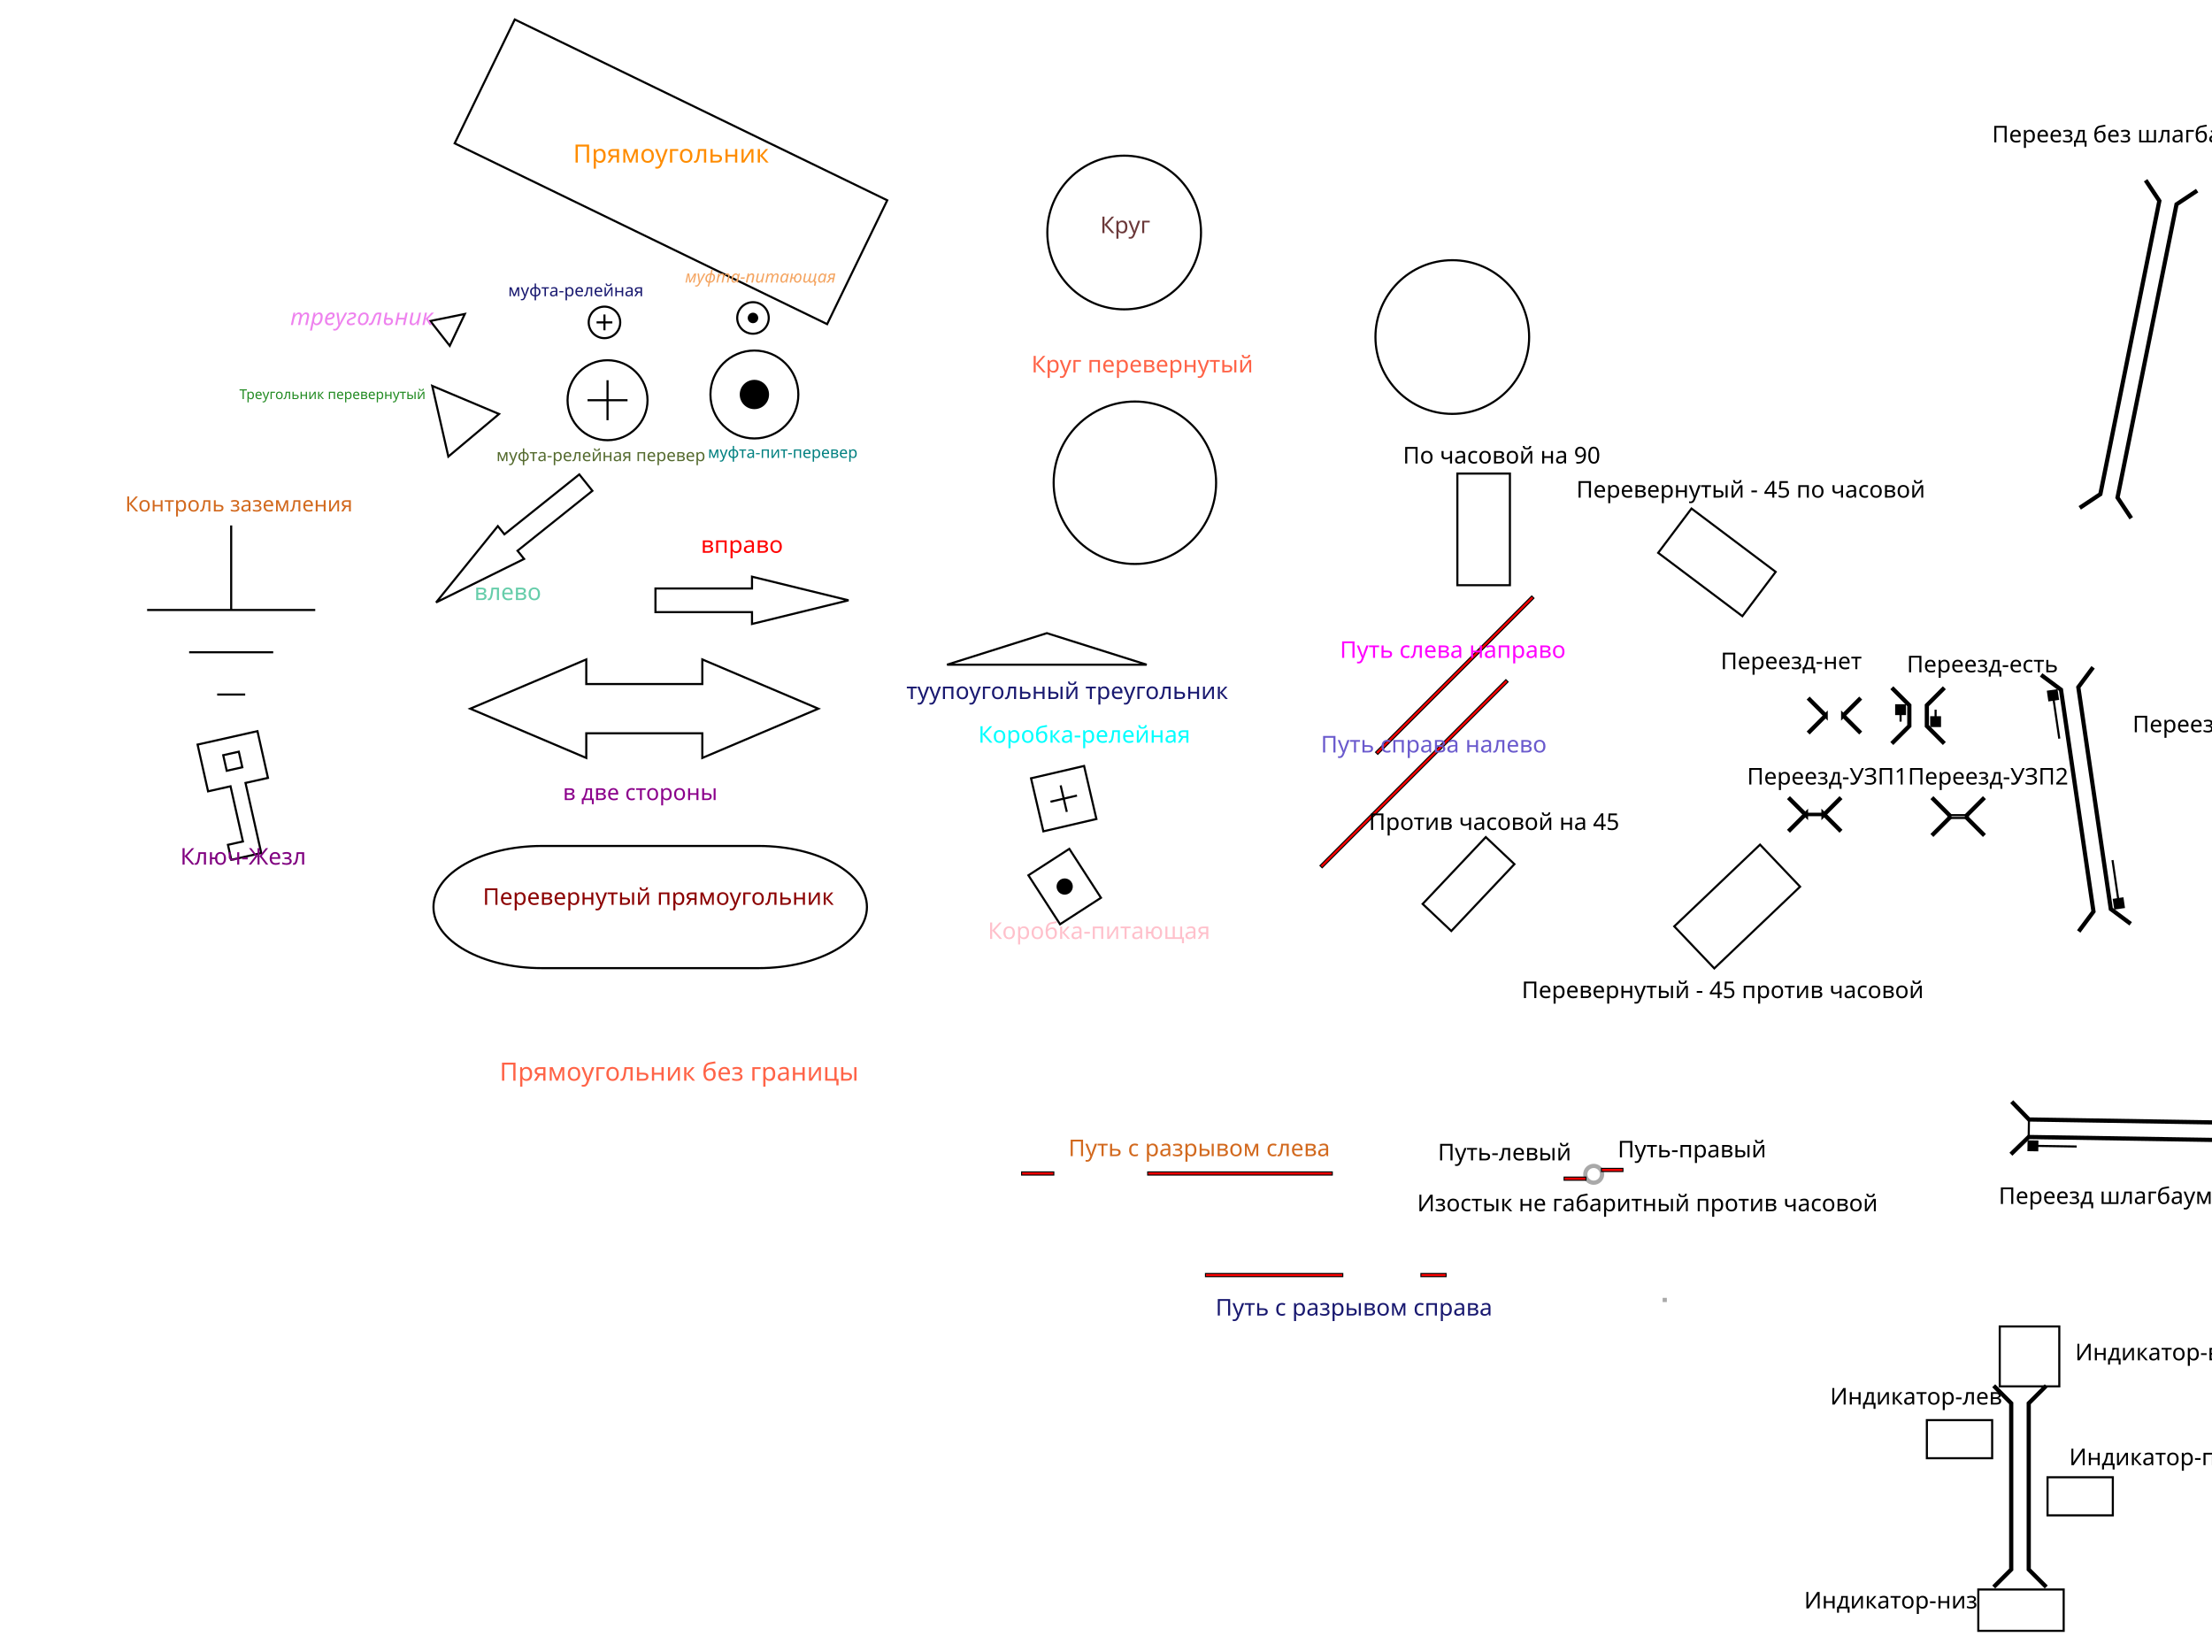
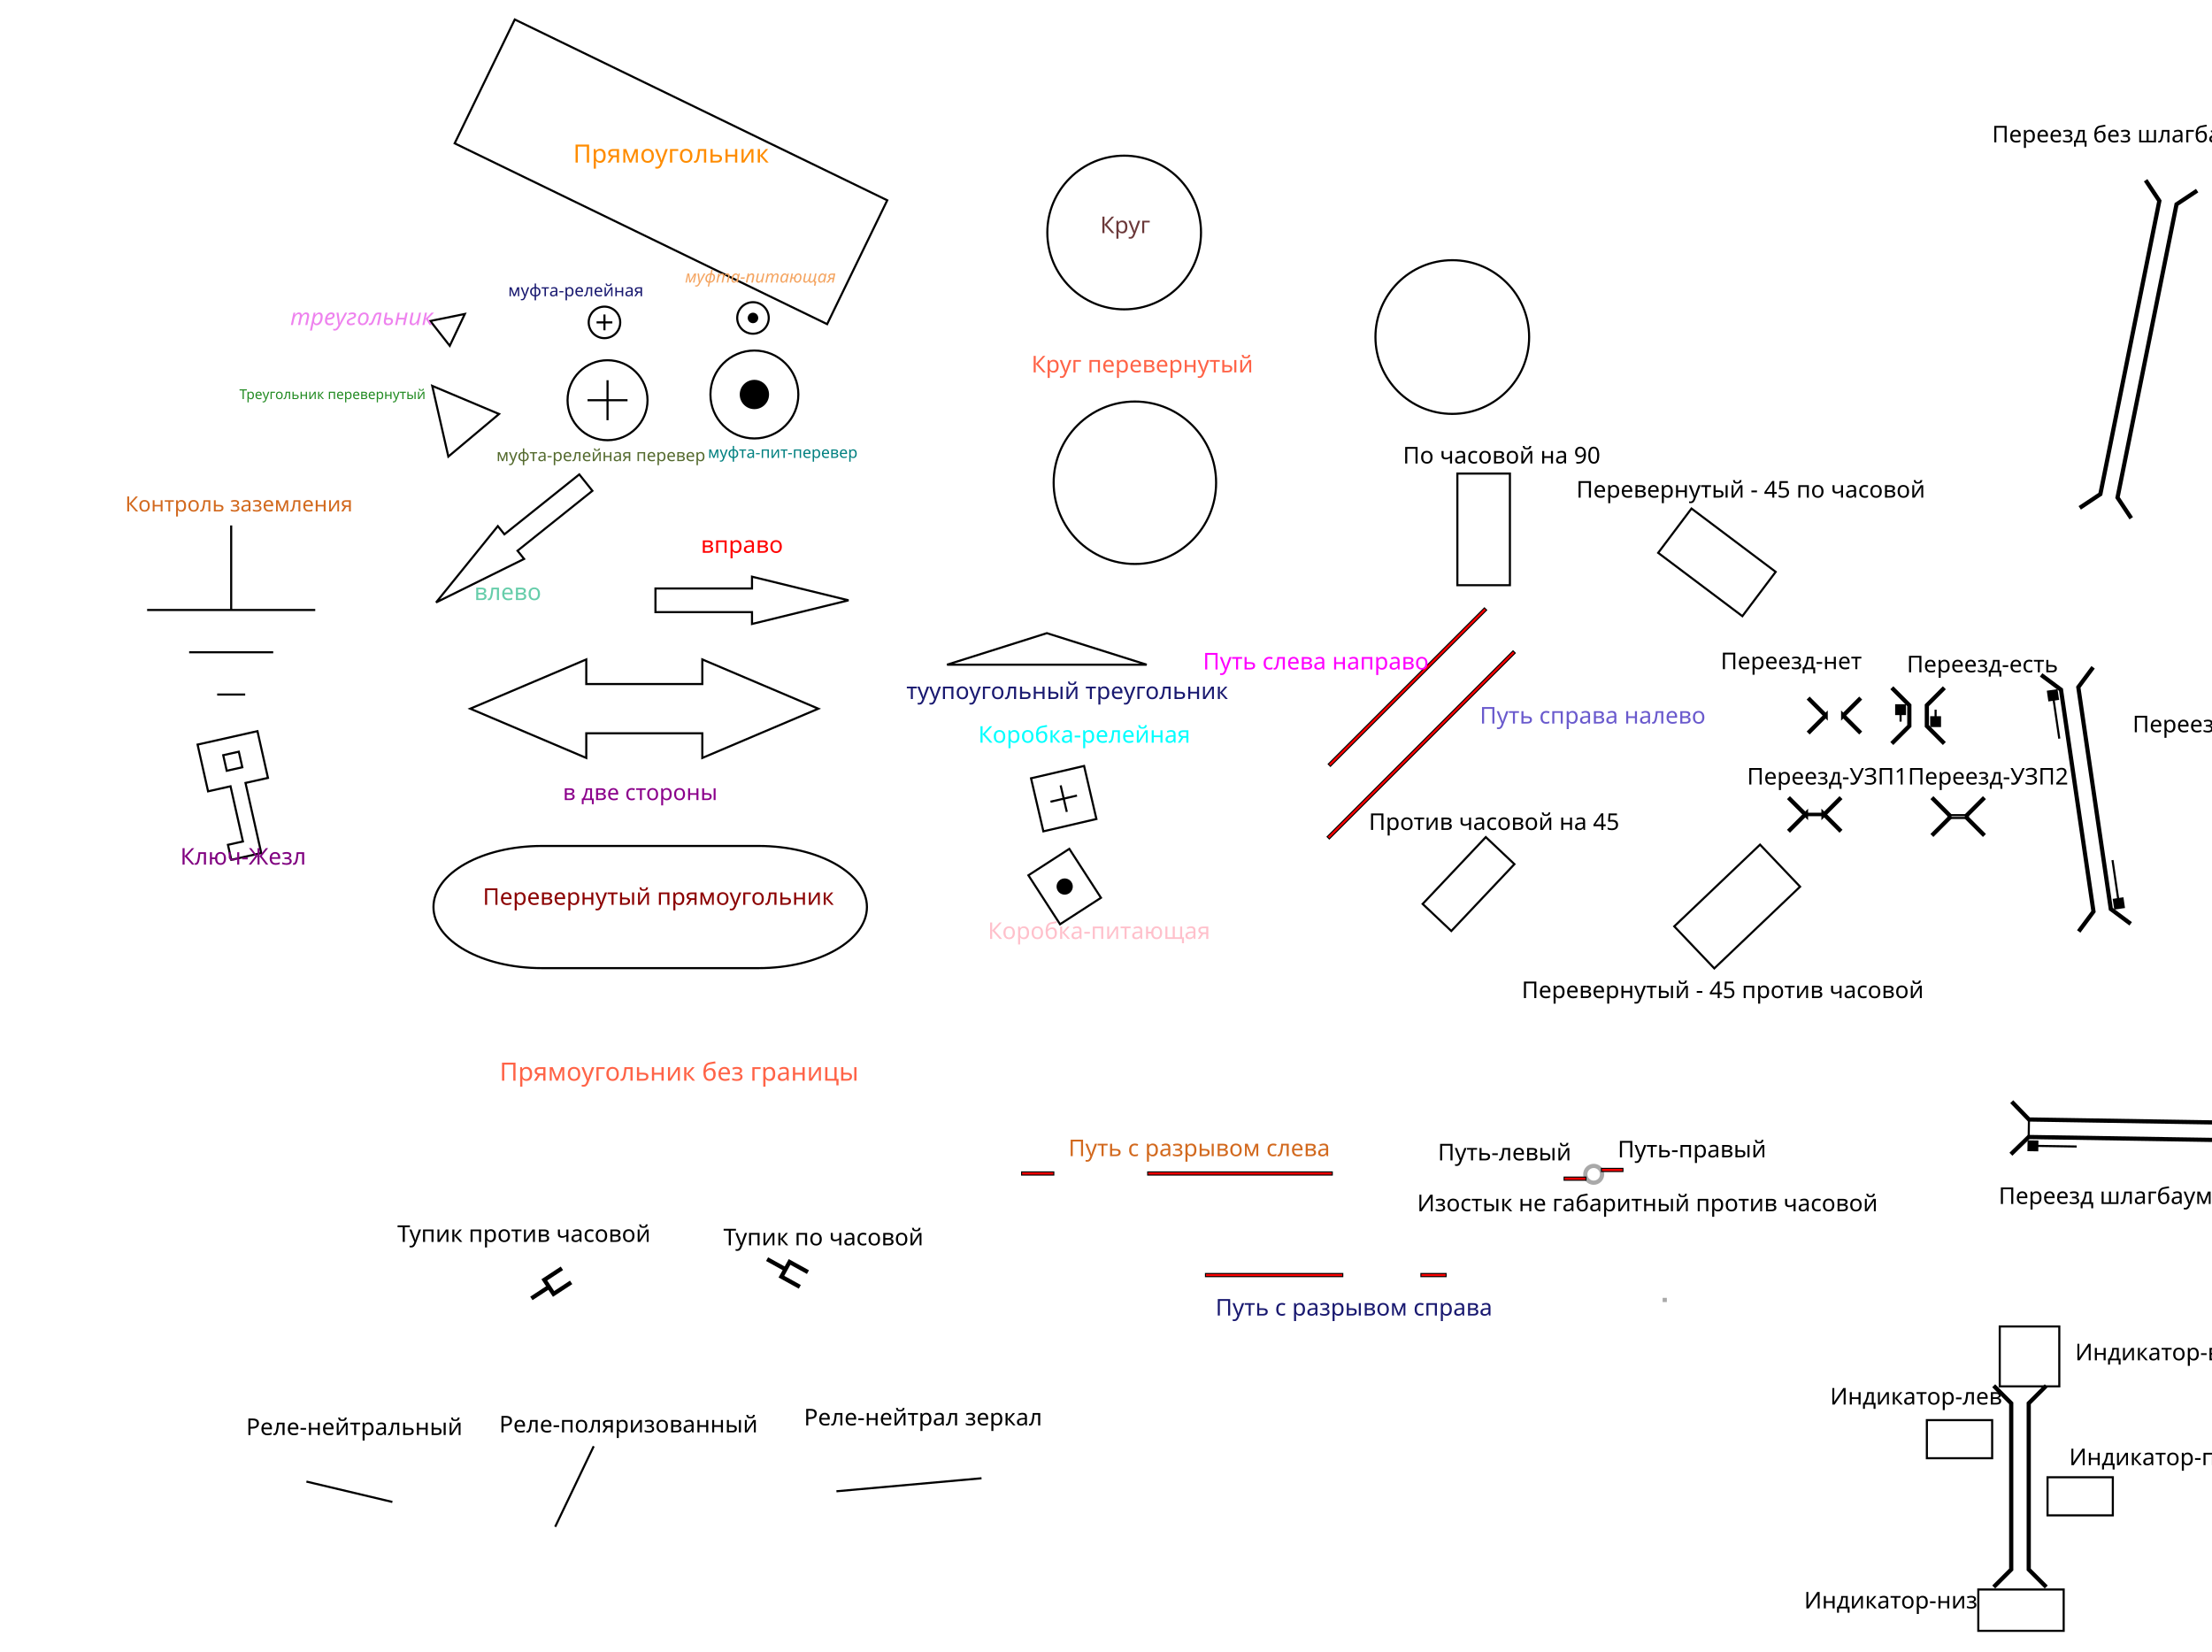
<svg xmlns="http://www.w3.org/2000/svg" font-family="Segoe UI" viewBox="0 0 2105 1571.874">
  <g class="main-panel" fill-opacity="0" data-first-color="0">
    <g data-object-type="StandardLibrary.IsoJoint" data-state="-2">
      <rect x="1583.213" y="1236.022" width="2" height="2" fill="rgba(255,255,255,0)" fill-opacity="0" stroke="darkgray" stroke-width="2" />
    </g>
    <g data-object-hint="Shape=Rectangle,DrawBorder=True" data-object-type="StandardLibrary.Lamp" data-state="-2">
      <rect class="fill-indicator" transform="rotate(-334.11 638.5,163.5)" x="441.5" y="98" width="394" height="131" fill="rgba(255,255,255,0)" stroke="#000" stroke-width="2" />
      <text x="545.403" y="154.715" font-size="24" text-anchor="start" fill="#FF8C00" fill-opacity="1" stroke-width="0">Прямоугольник</text>
    </g>
    <g data-object-hint="Shape=Triangle,DrawBorder=True" data-object-type="StandardLibrary.Lamp" data-state="-2">
      <polygon class="fill-indicator" transform="rotate(-308.0683 430.556,308)" fill="rgba(255,255,255,0)" stroke="#000" stroke-width="2" points="415.556,323 430.556,293 445.556,323" />
      <text x="276.181" y="309.294" font-size="22" font-style="italic" text-anchor="start" fill="#EE82EE" fill-opacity="1" stroke-width="0">треугольник</text>
    </g>
    <g data-object-hint="Shape=RailEndCoupling,DrawBorder=True" data-object-type="StandardLibrary.Lamp" data-state="-2">
      <g class="line-indicator" stroke="#000" stroke-width="2">
        <circle cx="575.222" cy="306.778" r="15" />
        <line x1="567.722" y1="306.778" x2="582.722" y2="306.778" />
        <line x1="575.222" y1="299.278" x2="575.222" y2="314.278" />
      </g>
      <text x="483.528" y="281.921" font-size="16" text-anchor="start" fill="#191970" fill-opacity="1" stroke-width="0">муфта-релейная</text>
    </g>
    <g data-object-hint="Shape=FeedEndCoupling,DrawBorder=True" data-object-type="StandardLibrary.Lamp" data-state="-2">
      <g stroke="#000" stroke-width="2">
        <circle class="line-indicator" cx="716.556" cy="302.555" r="15" />
        <g fill="#000" fill-opacity="1">
          <circle class="fill-indicator" cx="716.556" cy="302.555" r="5" stroke="#000" stroke-width="0" />
        </g>
      </g>
      <text x="651.831" y="268.875" font-size="16" font-style="italic" text-anchor="start" fill="#F4A460" fill-opacity="1" stroke-width="0">муфта-питающая</text>
    </g>
    <g data-object-hint="Shape=Triangle,DrawBorder=True" data-object-type="StandardLibrary.Lamp" data-state="-2">
      <polygon class="fill-indicator" transform="rotate(-40.008 431.054,390.694)" fill="rgba(255,255,255,0)" stroke="#000" stroke-width="2" points="399.552,421.389 431.054,360 462.556,421.389" />
      <text x="227.815" y="379.769" font-size="13" text-anchor="start" fill="#228B22" fill-opacity="1" stroke-width="0">Треугольник перевернутый</text>
    </g>
    <g data-object-hint="Shape=RailEndCoupling,DrawBorder=True" data-object-type="StandardLibrary.Lamp" data-state="-2">
      <g class="line-indicator" stroke="#000" stroke-width="2">
        <circle cx="578.15" cy="380.839" r="38.05" />
        <line x1="559.125" y1="380.839" x2="597.175" y2="380.839" />
        <line x1="578.15" y1="361.814" x2="578.15" y2="399.864" />
      </g>
      <text x="472.344" y="438.814" font-size="16" text-anchor="start" fill="#556B2F" fill-opacity="1" stroke-width="0">муфта-релейная перевер</text>
    </g>
    <g data-object-hint="Shape=FeedEndCoupling,DrawBorder=True" data-object-type="StandardLibrary.Lamp" data-state="-2">
      <g stroke="#000" stroke-width="2">
        <circle class="line-indicator" cx="717.9" cy="375.394" r="41.828" />
        <g fill="#000" fill-opacity="1">
          <circle class="fill-indicator" cx="717.9" cy="375.394" r="13.943" stroke="#000" stroke-width="0" />
        </g>
      </g>
      <text x="673.645" y="435.746" font-size="15" text-anchor="start" fill="#008080" fill-opacity="1" stroke-width="0">муфта-пит-перевер</text>
    </g>
    <g data-object-hint="Shape=ArrowLeft,DrawBorder=True" data-object-type="StandardLibrary.Lamp" data-state="-2">
      <polygon class="fill-indicator" transform="rotate(-38.6598 486.25,516.25)" fill="rgba(255,255,255,0)" stroke="#000" stroke-width="2" points="395,516.25 486.25,496.25 486.25,506.25 577.5,506.25 577.5,526.25 486.25,526.25 486.25,536.25" />
      <text x="451.32" y="571.016" font-size="22" text-anchor="start" fill="#66CDAA" fill-opacity="1" stroke-width="0">влево</text>
    </g>
    <g data-object-hint="Shape=ArrowRight,DrawBorder=True" data-object-type="StandardLibrary.Lamp" data-state="-2">
      <polygon class="fill-indicator" fill="rgba(255,255,255,0)" stroke="#000" stroke-width="2" points="807.5,571.25 715.625,548.75 715.625,560 623.75,560 623.75,582.5 715.625,582.5 715.625,593.75" />
      <text x="666.945" y="526.016" font-size="22" text-anchor="start" fill="#F00" fill-opacity="1" stroke-width="0">вправо</text>
    </g>
    <g data-object-hint="Shape=ArrowLeftRight,DrawBorder=True" data-object-type="StandardLibrary.Lamp" data-state="-2">
      <polygon class="fill-indicator" fill="rgba(255,255,255,0)" stroke="#000" stroke-width="2" points="778.75,674.375 668.333,627.5 668.333,650.938 557.917,650.938 557.917,627.5 447.5,674.375 557.917,721.25 557.917,697.812 668.333,697.812 668.333,721.25" />
      <text x="535.695" y="761.361" font-size="21" text-anchor="start" fill="#8B008B" fill-opacity="1" stroke-width="0">в две стороны</text>
    </g>
    <g data-object-hint="Shape=RoundRectangle,DrawBorder=True" data-object-type="StandardLibrary.Lamp" data-state="-2">
      <rect class="fill-indicator" x="412.5" y="805" width="412.5" height="116.25" rx="103.125" ry="103.125" fill="rgba(255,255,255,0)" stroke="#000" stroke-width="2" />
      <text x="459.445" y="861.016" font-size="22" text-anchor="start" fill="#8B0000" fill-opacity="1" stroke-width="0">Перевернутый прямоугольник</text>
    </g>
    <g data-object-hint="Shape=Circle,DrawBorder=True" data-object-type="StandardLibrary.Lamp" data-state="-2">
      <circle class="fill-indicator" cx="1069.792" cy="221.25" r="73.125" fill="rgba(255,255,255,0)" stroke="#000" stroke-width="2" />
      <text x="1046.945" y="221.849" font-size="22" text-anchor="start" fill="#6B3839" fill-opacity="1" stroke-width="0">Круг</text>
    </g>
    <g data-object-hint="Shape=Circle,DrawBorder=True" data-object-type="StandardLibrary.Lamp" data-state="-2">
      <circle class="fill-indicator" cx="1079.984" cy="459.375" r="77.292" fill="rgba(255,255,255,0)" stroke="#000" stroke-width="2" />
      <text x="981.528" y="354.349" font-size="22" text-anchor="start" fill="#FF6347" fill-opacity="1" stroke-width="0">Круг перевернутый</text>
    </g>
    <g data-object-hint="Shape=Triangle,DrawBorder=True" data-object-type="StandardLibrary.Lamp" data-state="-2">
      <polygon class="fill-indicator" fill="rgba(255,255,255,0)" stroke="#000" stroke-width="2" points="901.219,632.5 996.219,602.5 1091.219,632.5" />
      <text x="862.539" y="665.183" font-size="22" text-anchor="start" fill="#191970" fill-opacity="1" stroke-width="0">туупоугольный треугольник</text>
    </g>
    <g data-object-hint="Shape=GroundControl,DrawBorder=True" data-object-type="StandardLibrary.Lamp" data-state="-2">
      <g class="line-indicator" stroke="#000" stroke-width="2">
        <line x1="220" y1="500" x2="220" y2="580.455" />
        <line x1="140" y1="580.455" x2="300" y2="580.455" />
        <line x1="180" y1="620.682" x2="260" y2="620.682" />
        <line x1="206.667" y1="660.909" x2="233.333" y2="660.909" />
      </g>
      <text x="119.161" y="486.705" font-size="20" text-anchor="start" fill="#D2691E" fill-opacity="1" stroke-width="0">Контроль заземления</text>
    </g>
    <g data-object-hint="Shape=RailEndBox,DrawBorder=True" data-object-type="StandardLibrary.Lamp" data-state="-2">
      <g class="line-indicator" transform="rotate(-283.0895 1012.273,759.977)" stroke="#000" stroke-width="2">
        <rect x="986.364" y="734.068" width="51.818" height="51.818" />
        <line x1="999.318" y1="759.977" x2="1025.227" y2="759.977" />
        <line x1="1012.273" y1="747.023" x2="1012.273" y2="772.932" />
      </g>
      <text x="930.922" y="706.732" font-size="22" text-anchor="start" fill="#0FF" fill-opacity="1" stroke-width="0">Коробка-релейная</text>
    </g>
    <g data-object-hint="Shape=FeedEndBox,DrawBorder=True" data-object-type="StandardLibrary.Lamp" data-state="-2">
      <g transform="rotate(-122.8935 1013.182,843.614)" stroke="#000" stroke-width="2">
        <rect class="line-indicator" x="985.455" y="820.432" width="55.455" height="46.364" />
        <g fill="#000" fill-opacity="1">
          <circle class="fill-indicator" cx="1013.182" cy="843.614" r="7.727" stroke="#000" stroke-width="0" />
        </g>
      </g>
      <text x="940.07" y="893.493" font-size="22" text-anchor="start" fill="#FFC0CB" fill-opacity="1" stroke-width="0">Коробка-питающая</text>
    </g>
    <g data-object-hint="Shape=KeyBarrel,DrawBorder=True" data-object-type="StandardLibrary.Lamp" data-state="-2">
      <g class="fill-indicator" transform="rotate(-282.6526 229,757.75)" stroke-width="2">
        <path fill-rule="evenodd" stroke="#000" d="M172,728.55H217.6V750.45H286V779.65H271.4V765.05H217.6V786.95H172V728.55zM187.2,750.15H202.4V765.35H187.2V750.15z" />
      </g>
      <text x="171.57" y="822.766" font-size="22" text-anchor="start" fill="#800080" fill-opacity="1" stroke-width="0">Ключ-Жезл</text>
    </g>
    <g data-object-hint="Shape=Rectangle,DrawBorder=False" data-object-type="StandardLibrary.Lamp" data-state="-2">
      <rect class="fill-indicator" x="419.5" y="971.633" width="394" height="131" fill="rgba(255,255,255,0)" stroke="#000" stroke-width="0" />
      <text x="475.403" y="1028.349" font-size="24" text-anchor="start" fill="#FF6347" fill-opacity="1" stroke-width="0">Прямоугольник без границы</text>
    </g>
    <g data-object-hint="Shape=Circle,DrawBorder=True" data-object-type="StandardLibrary.Lamp" data-state="-2">
      <circle class="fill-indicator" cx="1382.042" cy="320.717" r="73.125" fill="rgba(255,255,255,0)" stroke="#000" stroke-width="2" />
    </g>
    <g data-object-type="StandardLibrary.RailUnitEx" data-state="-2">
-       <g transform="rotate(-45 1384.375,642.5)" stroke="#000" stroke-width="0">
-         <line class="rc-line-outer" x1="1278.75" y1="642.5" x2="1490" y2="642.5" stroke="#000" stroke-width="4" />
-         <line class="rc-line-inner" x1="1279.75" y1="642.5" x2="1489" y2="642.5" stroke="red" stroke-width="2" />
-       </g>
-       <text x="1275.07" y="626.016" font-size="22" text-anchor="start" fill="#F0F" fill-opacity="1" stroke-width="0">Путь слева направо</text>
+       <g transform="rotate(-45 1264.659,728.523)" stroke="#000" stroke-width="0">
+         <line class="rc-line-outer" x1="1264.659" y1="728.523" x2="1475.909" y2="728.523" stroke="#000" stroke-width="4" />
+         <line class="rc-line-inner" x1="1265.659" y1="728.523" x2="1474.909" y2="728.523" stroke="red" stroke-width="2" />
+       </g>
+       <text x="1144.729" y="637.039" font-size="22" text-anchor="start" fill="#F0F" fill-opacity="1" stroke-width="0">Путь слева направо</text>
    </g>
    <g data-object-type="StandardLibrary.RailUnitEx" data-state="-2">
-       <g transform="rotate(-45 1345.625,736.25)" stroke="#000" stroke-width="0">
-         <line class="rc-line-outer" x1="1220" y1="736.25" x2="1471.25" y2="736.25" stroke="#000" stroke-width="4" />
-         <line class="rc-line-inner" x1="1221" y1="736.25" x2="1470.25" y2="736.25" stroke="red" stroke-width="2" />
-       </g>
-       <text x="1256.945" y="716.016" font-size="22" text-anchor="start" fill="#6A5ACD" fill-opacity="1" stroke-width="0">Путь справа налево</text>
+       <g transform="rotate(-45 1441.25,620)" stroke="#000" stroke-width="0">
+         <line class="rc-line-outer" x1="1190" y1="620" x2="1441.25" y2="620" stroke="#000" stroke-width="4" />
+         <line class="rc-line-inner" x1="1191" y1="620" x2="1440.25" y2="620" stroke="red" stroke-width="2" />
+       </g>
+       <text x="1408.195" y="688.516" font-size="22" text-anchor="start" fill="#6A5ACD" fill-opacity="1" stroke-width="0">Путь справа налево</text>
    </g>
    <g data-object-hint="Shape=Rectangle,DrawBorder=True" data-object-type="StandardLibrary.Lamp" data-state="-2">
      <rect class="fill-indicator" transform="rotate(-270 1411.875,503.75)" x="1358.75" y="478.75" width="106.25" height="50" fill="rgba(255,255,255,0)" stroke="#000" stroke-width="2" />
      <text x="1335.07" y="441.016" font-size="22" text-anchor="start" fill="#000" fill-opacity="1" stroke-width="0">По часовой на 90</text>
    </g>
    <g data-object-hint="Shape=Rectangle,DrawBorder=True" data-object-type="StandardLibrary.Lamp" data-state="-2">
      <rect class="fill-indicator" transform="rotate(-46.6366 1397.5,841.25)" x="1353.75" y="822.5" width="87.5" height="37.5" fill="rgba(255,255,255,0)" stroke="#000" stroke-width="2" />
      <text x="1302.57" y="789.766" font-size="22" text-anchor="start" fill="#000" fill-opacity="1" stroke-width="0">Против часовой на 45</text>
    </g>
    <g data-object-hint="Shape=Rectangle,DrawBorder=True" data-object-type="StandardLibrary.Lamp" data-state="-2">
      <rect class="fill-indicator" transform="rotate(-323.056 1633.875,535.125)" x="1583.75" y="508.75" width="100.25" height="52.75" fill="rgba(255,255,255,0)" stroke="#000" stroke-width="2" />
      <text x="1500.07" y="473.516" font-size="22" text-anchor="start" fill="#000" fill-opacity="1" stroke-width="0">Перевернутый - 45 по часовой</text>
    </g>
    <g data-object-hint="Shape=Rectangle,DrawBorder=True" data-object-type="StandardLibrary.Lamp" data-state="-2">
      <rect class="fill-indicator" transform="rotate(-43.6096 1653.138,862.625)" x="1596.763" y="835" width="112.75" height="55.25" fill="rgba(255,255,255,0)" stroke="#000" stroke-width="2" />
      <text x="1448.083" y="949.766" font-size="22" text-anchor="start" fill="#000" fill-opacity="1" stroke-width="0">Перевернутый - 45 против часовой</text>
    </g>
    <g data-object-type="StandardLibrary.RailUnitWithIntersection" data-state="-2">
      <g stroke="#000" stroke-width="0">
        <line class="rc-line-outer" x1="971.667" y1="1116.667" x2="1003.333" y2="1116.667" stroke="#000" stroke-width="4" />
        <line class="rc-line-inner" x1="972.667" y1="1116.667" x2="1002.333" y2="1116.667" stroke="red" stroke-width="2" />
        <line class="rc-line-outer" x1="1091.667" y1="1116.667" x2="1268.333" y2="1116.667" stroke="#000" stroke-width="4" />
        <line class="rc-line-inner" x1="1092.667" y1="1116.667" x2="1267.333" y2="1116.667" stroke="red" stroke-width="2" />
      </g>
      <text x="1016.737" y="1100.183" font-size="22" text-anchor="start" fill="#D2691E" fill-opacity="1" stroke-width="0">Путь с разрывом слева</text>
    </g>
    <g data-object-type="StandardLibrary.RailUnitWithIntersection" data-state="-2">
      <g stroke="#000" stroke-width="0">
        <line class="rc-line-outer" x1="1146.667" y1="1213.333" x2="1278.333" y2="1213.333" stroke="#000" stroke-width="4" />
        <line class="rc-line-inner" x1="1147.667" y1="1213.333" x2="1277.333" y2="1213.333" stroke="red" stroke-width="2" />
        <line class="rc-line-outer" x1="1351.667" y1="1213.333" x2="1376.667" y2="1213.333" stroke="#000" stroke-width="4" />
        <line class="rc-line-inner" x1="1352.667" y1="1213.333" x2="1375.667" y2="1213.333" stroke="red" stroke-width="2" />
      </g>
      <text x="1156.737" y="1251.849" font-size="22" text-anchor="start" fill="#191970" fill-opacity="1" stroke-width="0">Путь с разрывом справа</text>
    </g>
    <g data-object-type="StandardLibrary.IsoJoint" data-state="-2">
      <circle transform="rotate(-31.2284 1516.606,1117.45)" cx="1516.606" cy="1117.45" r="8" fill="rgba(255,255,255,0)" fill-opacity="0" stroke="darkgray" stroke-width="4" />
      <text x="1348.599" y="1152.581" font-size="22" text-anchor="start" fill="#000" fill-opacity="1" stroke-width="0">Изостык не габаритный против часовой</text>
    </g>
-     <g data-object-hint="RailCrossingType==0" data-object-type="StandardLibrary.RailCrossing" data-state="-2">
+     <g data-object-type="StandardLibrary.RailTerminator" data-state="-2">
+       <g transform="rotate(-331.073 747.491,1207.855)" fill="rgba(255,255,255,0)" fill-opacity="0" stroke="#000" stroke-width="4">
+         <polyline class="rc-terminator" points="727.491,1207.855 747.491,1207.855" />
+         <polyline class="rc-terminator" points="767.491,1199.855 747.491,1199.855 747.491,1215.855 767.491,1215.855" />
+       </g>
+       <text x="688.394" y="1185.038" font-size="22" text-anchor="start" fill="#000" fill-opacity="1" stroke-width="0">Тупик по часовой</text>
+     </g>
+     <g data-object-type="StandardLibrary.RailTerminator" data-state="-2">
+       <g transform="rotate(-33.2749 522.394,1224.578)" fill="rgba(255,255,255,0)" fill-opacity="0" stroke="#000" stroke-width="4">
+         <polyline class="rc-terminator" points="502.394,1224.578 522.394,1224.578" />
+         <polyline class="rc-terminator" points="542.394,1216.578 522.394,1216.578 522.394,1232.578 542.394,1232.578" />
+       </g>
+       <text x="378.131" y="1181.76" font-size="22" text-anchor="start" fill="#000" fill-opacity="1" stroke-width="0">Тупик против часовой</text>
+     </g>
+     <g data-object-hint="RailCrossingType=0" data-object-type="StandardLibrary.RailCrossing" data-state="-2">
      <g transform="rotate(-348.624 2035,332.333)" stroke="#000">
        <g class="rail-crossing" fill-opacity="0" stroke-width="4">
          <polyline points="2010,173.333 2026.667,190 2026.667,474.667 2010,491.333" />
          <polyline points="2060,173.333 2043.333,190 2043.333,474.667 2060,491.333" />
        </g>
      </g>
      <text x="1895.655" y="135.475" font-size="22" text-anchor="start" fill="#000" fill-opacity="1" stroke-width="0">Переезд без шлагбаума</text>
    </g>
-     <g data-object-hint="RailCrossingType==1" data-object-type="StandardLibrary.RailCrossing" data-state="-2">
+     <g data-object-hint="RailCrossingType=1" data-object-type="StandardLibrary.RailCrossing" data-state="-2">
      <g transform="rotate(-8.33367 1985,760.667)" stroke="#000">
        <g class="rail-crossing" fill-opacity="0" stroke-width="4">
          <polyline points="1960,637.31 1976.667,653.977 1976.667,867.357 1960,884.023" />
          <polyline points="2010,637.31 1993.333,653.977 1993.333,867.357 2010,884.023" />
        </g>
        <g stroke-opacity="1">
          <line class="rail-crossing-bar-open" x1="1968.333" y1="658.143" x2="1968.333" y2="699.81" stroke-width="2" />
          <line class="rail-crossing-bar-open" x1="2001.667" y1="863.19" x2="2001.667" y2="821.523" stroke-width="2" />
        </g>
        <g stroke-opacity="0">
          <line class="rail-crossing-bar-closed" x1="1968.333" y1="658.143" x2="2010" y2="658.143" stroke-width="2" />
          <line class="rail-crossing-bar-closed" x1="2001.667" y1="863.19" x2="1960" y2="863.19" stroke-width="2" />
        </g>
        <g fill="#000" fill-opacity="1">
          <rect class="rail-crossing-bar-base" x="1964.167" y="653.977" width="8.333" height="8.333" stroke-width="2" />
          <rect class="rail-crossing-bar-base" x="1997.5" y="859.023" width="8.333" height="8.333" stroke-width="2" />
        </g>
      </g>
      <text x="2029.407" y="696.812" font-size="22" text-anchor="start" fill="#000" fill-opacity="1" stroke-width="0">Переезд с шлагбаумом</text>
    </g>
-     <g data-object-hint="RailCrossingType==2" data-object-type="StandardLibrary.RailCrossing" data-state="-2">
+     <g data-object-hint="RailCrossingType=2" data-object-type="StandardLibrary.RailCrossing" data-state="-2">
      <g transform="rotate(-269.0924 2060,1075.667)" stroke="#000">
        <g class="rail-crossing" fill-opacity="0" stroke-width="4">
          <polyline points="2035,929.667 2051.667,946.333 2051.667,1205 2035,1221.667" />
          <polyline points="2085,929.667 2068.333,946.333 2068.333,1205 2085,1221.667" />
        </g>
        <g stroke-opacity="1">
          <line class="rail-crossing-bar-open" x1="2043.333" y1="950.5" x2="2043.333" y2="992.167" stroke-width="2" />
          <line class="rail-crossing-bar-open" x1="2076.667" y1="1200.833" x2="2076.667" y2="1159.167" stroke-width="2" />
        </g>
        <g stroke-opacity="0">
          <line class="rail-crossing-bar-closed" x1="2043.333" y1="950.5" x2="2085" y2="950.5" stroke-width="2" />
          <line class="rail-crossing-bar-closed" x1="2076.667" y1="1200.833" x2="2035" y2="1200.833" stroke-width="2" />
        </g>
        <g fill="#000" fill-opacity="1">
          <rect class="rail-crossing-bar-base" x="2039.167" y="946.333" width="8.333" height="8.333" stroke-width="2" />
          <rect class="rail-crossing-bar-base" x="2072.5" y="1196.667" width="8.333" height="8.333" stroke-width="2" />
        </g>
        <g stroke-opacity="1">
          <line class="rail-crossing-uzp" x1="2051.667" y1="946.333" x2="2068.333" y2="946.333" stroke-width="2" />
          <line class="rail-crossing-uzp" x1="2051.667" y1="1205" x2="2068.333" y2="1205" stroke-width="2" />
        </g>
      </g>
      <text x="1901.955" y="1145.665" font-size="22" text-anchor="start" fill="#000" fill-opacity="1" stroke-width="0">Переезд шлагбаум и УЗП</text>
    </g>
    <g data-object-type="StandardLibrary.RailUnitEx" data-state="-2">
      <g stroke="#000" stroke-width="0">
        <line class="rc-line-outer" x1="1523.447" y1="1113.302" x2="1544.962" y2="1113.302" stroke="#000" stroke-width="4" />
        <line class="rc-line-inner" x1="1524.447" y1="1113.302" x2="1543.962" y2="1113.302" stroke="red" stroke-width="2" />
      </g>
      <text x="1539.426" y="1101.363" font-size="22" text-anchor="start" fill="#000" fill-opacity="1" stroke-width="0">Путь-правый</text>
    </g>
    <g data-object-type="StandardLibrary.RailUnitEx" data-state="-2">
      <g stroke="#000" stroke-width="0">
        <line class="rc-line-outer" x1="1487.947" y1="1121.597" x2="1509.765" y2="1121.597" stroke="#000" stroke-width="4" />
        <line class="rc-line-inner" x1="1488.947" y1="1121.597" x2="1508.765" y2="1121.597" stroke="red" stroke-width="2" />
      </g>
      <text x="1368.32" y="1104.204" font-size="22" text-anchor="start" fill="#000" fill-opacity="1" stroke-width="0">Путь-левый</text>
    </g>
-     <g data-object-hint="RailCrossingType==0" data-object-type="StandardLibrary.RailCrossing" data-state="-2">
+     <g data-object-hint="RailCrossingType=0" data-object-type="StandardLibrary.RailCrossing" data-state="-2">
      <g stroke="#000">
        <g class="rail-crossing" fill-opacity="0" stroke-width="4">
          <polyline points="1897.265,1318.661 1913.932,1335.328 1913.932,1493.494 1897.265,1510.161" />
          <polyline points="1947.265,1318.661 1930.598,1335.328 1930.598,1493.494 1947.265,1510.161" />
        </g>
      </g>
    </g>
    <g data-object-hint="Shape=Rectangle,DrawBorder=True" data-object-type="StandardLibrary.Lamp" data-state="-2">
      <rect class="fill-indicator" x="1833.667" y="1351.367" width="62.125" height="36.25" fill="rgba(255,255,255,0)" stroke="#000" stroke-width="2" />
      <text x="1741.549" y="1336.55" font-size="22" text-anchor="start" fill="#000" fill-opacity="1" stroke-width="0">Индикатор-лев</text>
    </g>
    <g data-object-hint="Shape=Rectangle,DrawBorder=True" data-object-type="StandardLibrary.Lamp" data-state="-2">
      <rect class="fill-indicator" x="1948.5" y="1405.733" width="62.125" height="36.25" fill="rgba(255,255,255,0)" stroke="#000" stroke-width="2" />
      <text x="1969.049" y="1394.249" font-size="22" text-anchor="start" fill="#000" fill-opacity="1" stroke-width="0">Индикатор-прав</text>
    </g>
    <g data-object-hint="Shape=Rectangle,DrawBorder=True" data-object-type="StandardLibrary.Lamp" data-state="-2">
      <rect class="fill-indicator" x="1903.015" y="1262.242" width="56.667" height="57" fill="rgba(255,255,255,0)" stroke="#000" stroke-width="2" />
      <text x="1974.752" y="1294.425" font-size="22" text-anchor="start" fill="#000" fill-opacity="1" stroke-width="0">Индикатор-верх</text>
    </g>
    <g data-object-hint="Shape=Rectangle,DrawBorder=True" data-object-type="StandardLibrary.Lamp" data-state="-2">
      <rect class="fill-indicator" x="1882.604" y="1512.541" width="81.245" height="39.333" fill="rgba(255,255,255,0)" stroke="#000" stroke-width="2" />
      <text x="1716.84" y="1530.557" font-size="22" text-anchor="start" fill="#000" fill-opacity="1" stroke-width="0">Индикатор-низ</text>
    </g>
-     <g data-object-hint="RailCrossingType==1" data-object-type="StandardLibrary.RailCrossing" data-state="-2">
+     <g data-object-hint="RailCrossingType=1" data-object-type="StandardLibrary.RailCrossing" data-state="-2">
      <g stroke="#000">
        <g class="rail-crossing" fill-opacity="0" stroke-width="4">
          <polyline points="1720.682,664.273 1737.348,680.939 1737.348,680.858 1720.682,697.525" />
          <polyline points="1770.682,664.273 1754.015,680.939 1754.015,680.858 1770.682,697.525" />
        </g>
      </g>
      <text x="1637.418" y="636.748" font-size="22" text-anchor="start" fill="#000" fill-opacity="1" stroke-width="0">Переезд-нет</text>
    </g>
-     <g data-object-hint="RailCrossingType==1" data-object-type="StandardLibrary.RailCrossing" data-state="-2">
+     <g data-object-hint="RailCrossingType=1" data-object-type="StandardLibrary.RailCrossing" data-state="-2">
      <g stroke="#000">
        <g class="rail-crossing" fill-opacity="0" stroke-width="4">
          <polyline points="1800.305,654.466 1816.972,671.133 1816.972,690.858 1800.305,707.525" />
          <polyline points="1850.305,654.466 1833.638,671.133 1833.638,690.858 1850.305,707.525" />
        </g>
        <g stroke-opacity="1">
          <line class="rail-crossing-bar-open" x1="1808.638" y1="675.3" x2="1808.638" y2="686.692" stroke-width="2" />
          <line class="rail-crossing-bar-open" x1="1841.972" y1="686.692" x2="1841.972" y2="675.3" stroke-width="2" />
        </g>
        <g stroke-opacity="0">
          <line class="rail-crossing-bar-closed" x1="1808.638" y1="675.3" x2="1850.305" y2="675.3" stroke-width="2" />
          <line class="rail-crossing-bar-closed" x1="1841.972" y1="686.692" x2="1800.305" y2="686.692" stroke-width="2" />
        </g>
        <g fill="#000" fill-opacity="1">
          <rect class="rail-crossing-bar-base" x="1804.472" y="671.133" width="8.333" height="8.333" stroke-width="2" />
          <rect class="rail-crossing-bar-base" x="1837.805" y="682.525" width="8.333" height="8.333" stroke-width="2" />
        </g>
      </g>
      <text x="1814.542" y="639.762" font-size="22" text-anchor="start" fill="#000" fill-opacity="1" stroke-width="0">Переезд-есть</text>
    </g>
-     <g data-object-hint="RailCrossingType==2" data-object-type="StandardLibrary.RailCrossing" data-state="-2">
+     <g data-object-hint="RailCrossingType=2" data-object-type="StandardLibrary.RailCrossing" data-state="-2">
      <g stroke="#000">
        <g class="rail-crossing" fill-opacity="0" stroke-width="4">
          <polyline points="1701.949,759.025 1718.616,775.692 1718.616,774.358 1701.949,791.025" />
          <polyline points="1751.949,759.025 1735.283,775.692 1735.283,774.358 1751.949,791.025" />
        </g>
        <g stroke-opacity="1">
          <line class="rail-crossing-uzp" x1="1718.616" y1="775.692" x2="1735.283" y2="775.692" stroke-width="2" />
          <line class="rail-crossing-uzp" x1="1718.616" y1="774.358" x2="1735.283" y2="774.358" stroke-width="2" />
        </g>
      </g>
      <text x="1662.519" y="746.541" font-size="22" text-anchor="start" fill="#000" fill-opacity="1" stroke-width="0">Переезд-УЗП1</text>
    </g>
-     <g data-object-hint="RailCrossingType==2" data-object-type="StandardLibrary.RailCrossing" data-state="-2">
+     <g data-object-hint="RailCrossingType=2" data-object-type="StandardLibrary.RailCrossing" data-state="-2">
      <g stroke="#000">
        <g class="rail-crossing" fill-opacity="0" stroke-width="4">
          <polyline points="1838.449,759.025 1855.116,775.692 1855.116,778.358 1838.449,795.025" />
          <polyline points="1888.449,759.025 1871.783,775.692 1871.783,778.358 1888.449,795.025" />
        </g>
        <g stroke-opacity="1">
          <line class="rail-crossing-uzp" x1="1855.116" y1="775.692" x2="1871.783" y2="775.692" stroke-width="2" />
          <line class="rail-crossing-uzp" x1="1855.116" y1="778.358" x2="1871.783" y2="778.358" stroke-width="2" />
        </g>
      </g>
      <text x="1815.519" y="746.541" font-size="22" text-anchor="start" fill="#000" fill-opacity="1" stroke-width="0">Переезд-УЗП2</text>
    </g>
+     <g data-object-type="StandardLibrary.Relay" data-state="-2" data-object-hint="RelayShape=TypeN">
+       <line transform="rotate(-26.02959 332.5,1419.541)" x1="300" y1="1392.874" x2="365" y2="1446.207" stroke="#000" stroke-width="2" />
+       <text x="234.237" y="1365.557" font-size="22" text-anchor="start" fill="#000" fill-opacity="1" stroke-width="0">Реле-нейтральный</text>
+     </g>
+     <g data-object-type="StandardLibrary.Relay" data-state="-2" data-object-hint="RelayShape=TypeP">
+       <line x1="528.333" y1="1452.874" x2="565" y2="1376.207" stroke="#000" stroke-width="2" />
+       <text x="475.07" y="1363.057" font-size="22" text-anchor="start" fill="#000" fill-opacity="1" stroke-width="0">Реле-поляризованный</text>
+     </g>
+     <g data-object-type="StandardLibrary.Relay" data-state="-2" data-object-hint="RelayShape=TypeNMirror">
+       <line transform="rotate(-346.908 865,1412.874)" x1="799.167" y1="1434.541" x2="930.833" y2="1391.207" stroke="#000" stroke-width="2" />
+       <text x="765.07" y="1356.39" font-size="22" text-anchor="start" fill="#000" fill-opacity="1" stroke-width="0">Реле-нейтрал зеркал</text>
+     </g>
  </g>
</svg>
